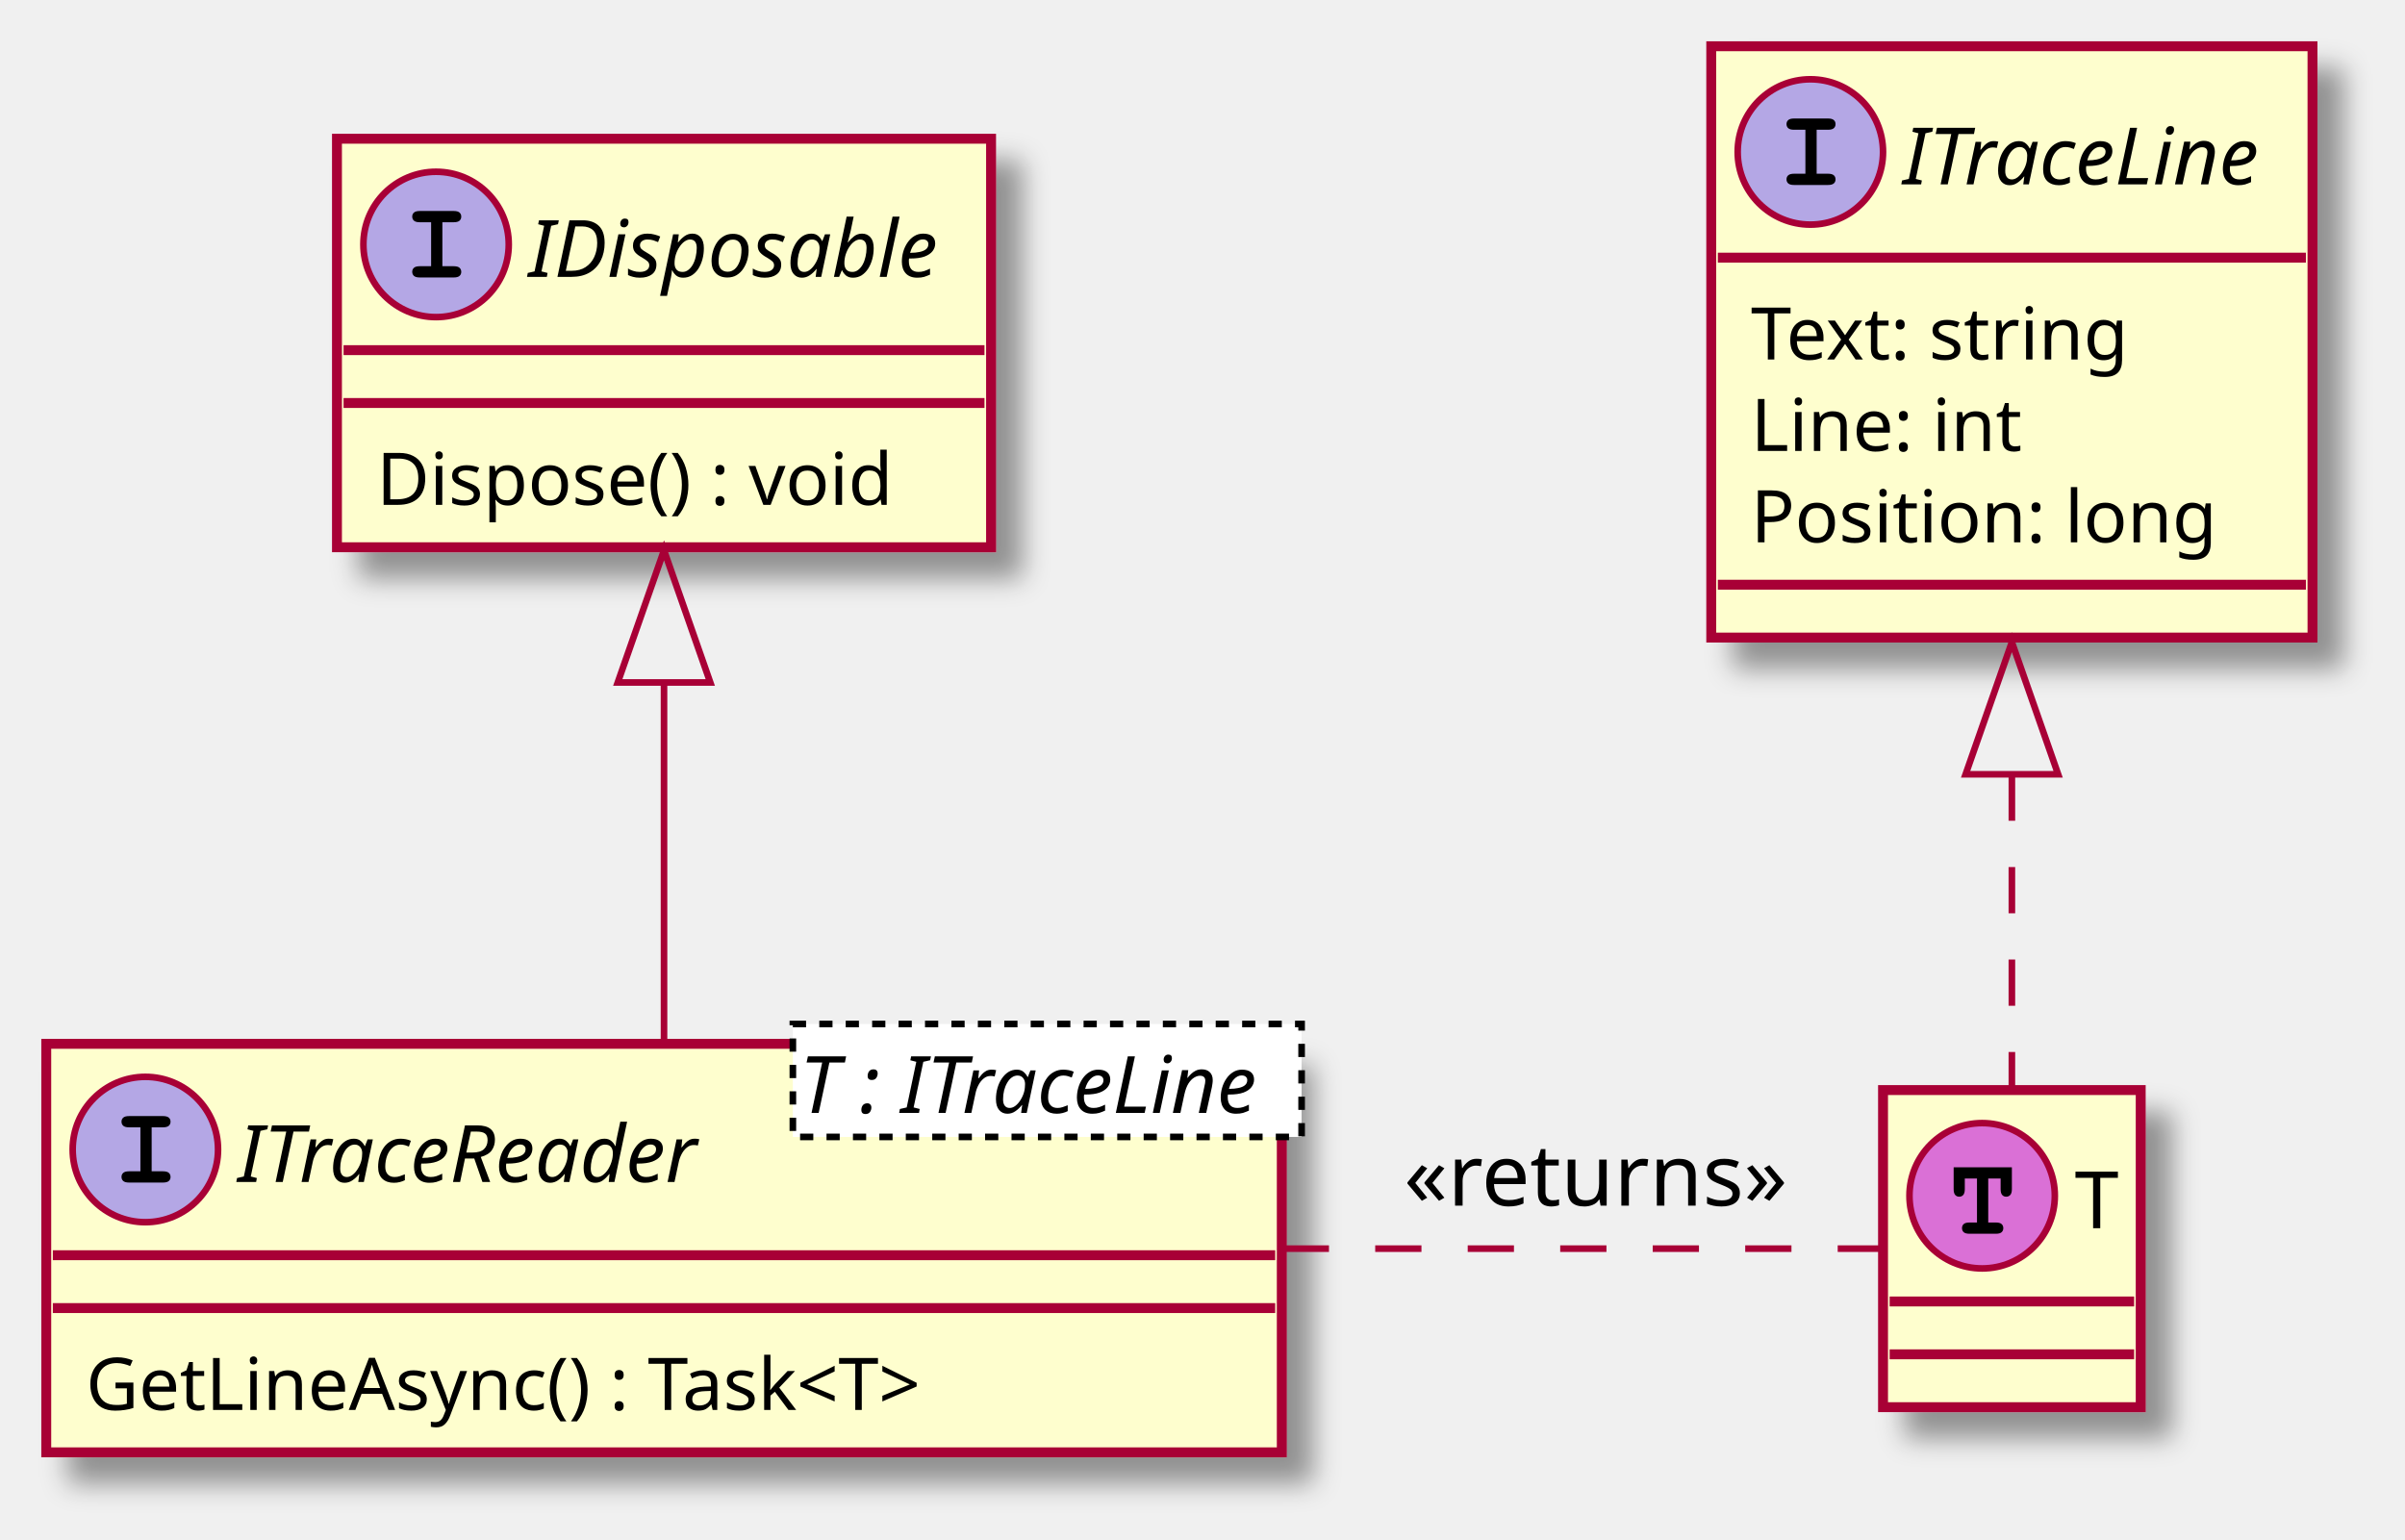
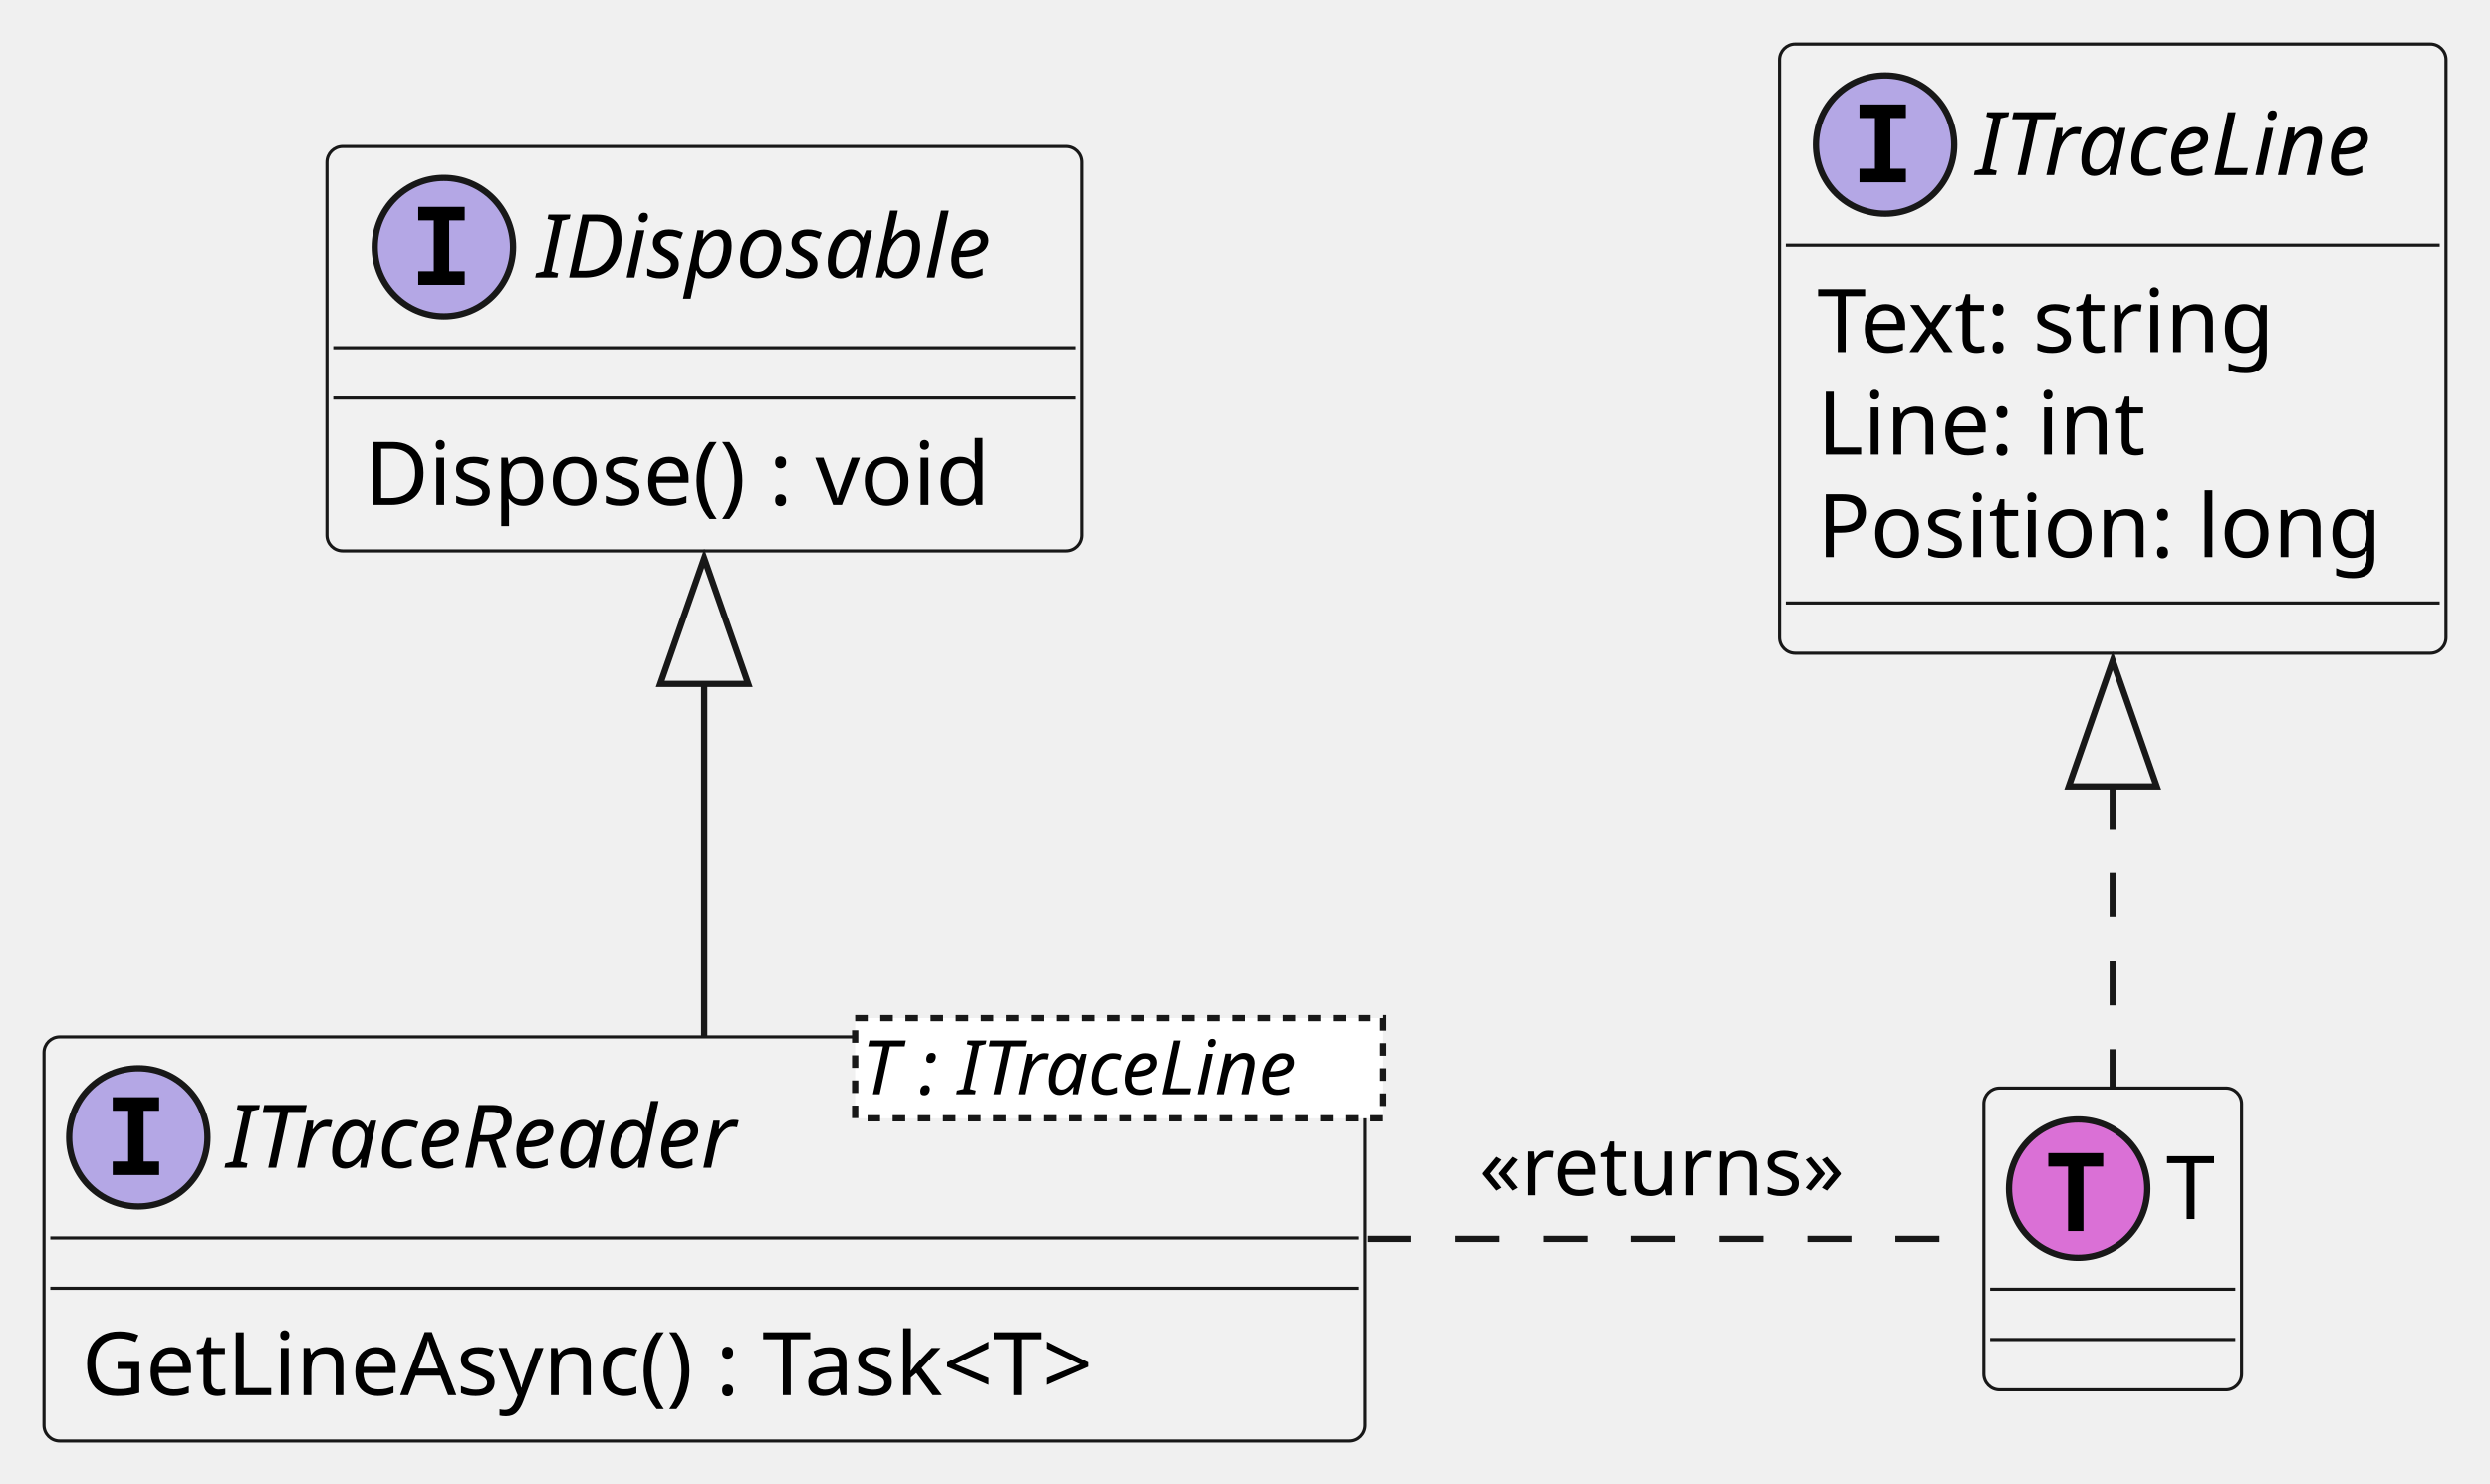
- <svg xmlns="http://www.w3.org/2000/svg" contentScriptType="application/ecmascript" contentStyleType="text/css" height="233px" preserveAspectRatio="none" style="width:364px;height:233px;background:#FFFFFF;" version="1.1" viewBox="0 0 364 233" width="364px" zoomAndPan="magnify">
-   <defs>
-     <filter height="300%" id="f7v7p87u7pf97" width="300%" x="-1" y="-1">
-       <feGaussianBlur result="blurOut" stdDeviation="2.0" />
-       <feColorMatrix in="blurOut" result="blurOut2" type="matrix" values="0 0 0 0 0 0 0 0 0 0 0 0 0 0 0 0 0 0 .4 0" />
-       <feOffset dx="4.0" dy="4.0" in="blurOut2" result="blurOut3" />
-       <feBlend in="SourceGraphic" in2="blurOut3" mode="normal" />
-     </filter>
-   </defs>
+ <svg xmlns="http://www.w3.org/2000/svg" contentStyleType="text/css" height="236px" preserveAspectRatio="none" style="width:396px;height:236px;background:#FFFFFF;" version="1.1" viewBox="0 0 396 236" width="396px" zoomAndPan="magnify">
+   <defs />
  <g>
-     <rect codeLine="1" fill="#FEFECE" filter="url(#f7v7p87u7pf97)" height="61.836" id="IDisposable" style="stroke:#A80036;stroke-width:1.5;" width="99" x="51" y="21" />
-     <ellipse cx="66" cy="37" fill="#B4A7E5" rx="11" ry="11" style="stroke:#A80036;stroke-width:1.0;" />
-     <path d="M66.953,33.641 L66.953,40.297 L68.672,40.297 Q69.281,40.297 69.547,40.531 Q69.812,40.766 69.812,41.156 Q69.812,41.531 69.547,41.766 Q69.281,42 68.672,42 L63.531,42 Q62.922,42 62.656,41.766 Q62.391,41.531 62.391,41.141 Q62.391,40.766 62.656,40.531 Q62.922,40.297 63.531,40.297 L65.25,40.297 L65.25,33.641 L63.531,33.641 Q62.922,33.641 62.656,33.406 Q62.391,33.172 62.391,32.781 Q62.391,32.406 62.656,32.172 Q62.922,31.938 63.531,31.938 L68.672,31.938 Q69.281,31.938 69.547,32.172 Q69.812,32.406 69.812,32.781 Q69.812,33.172 69.547,33.406 Q69.281,33.641 68.672,33.641 L66.953,33.641 Z " fill="#000000" />
-     <text fill="#000000" font-family="sans-serif" font-size="12" font-style="italic" lengthAdjust="spacing" textLength="67" x="80" y="41.91">IDisposable</text>
-     <line style="stroke:#A80036;stroke-width:1.5;" x1="52" x2="149" y1="53" y2="53" />
-     <line style="stroke:#A80036;stroke-width:1.5;" x1="52" x2="149" y1="61" y2="61" />
-     <text fill="#000000" font-family="sans-serif" font-size="11" lengthAdjust="spacing" textLength="76" x="57" y="76.419">Dispose() : void</text>
-     <rect codeLine="5" fill="#FEFECE" filter="url(#f7v7p87u7pf97)" height="61.836" id="ITraceReader" style="stroke:#A80036;stroke-width:1.5;" width="187" x="7" y="158" />
-     <ellipse cx="22" cy="174" fill="#B4A7E5" rx="11" ry="11" style="stroke:#A80036;stroke-width:1.0;" />
-     <path d="M22.953,170.641 L22.953,177.297 L24.672,177.297 Q25.281,177.297 25.547,177.531 Q25.812,177.766 25.812,178.156 Q25.812,178.531 25.547,178.766 Q25.281,179 24.672,179 L19.531,179 Q18.922,179 18.656,178.766 Q18.391,178.531 18.391,178.141 Q18.391,177.766 18.656,177.531 Q18.922,177.297 19.531,177.297 L21.25,177.297 L21.25,170.641 L19.531,170.641 Q18.922,170.641 18.656,170.406 Q18.391,170.172 18.391,169.781 Q18.391,169.406 18.656,169.172 Q18.922,168.938 19.531,168.938 L24.672,168.938 Q25.281,168.938 25.547,169.172 Q25.812,169.406 25.812,169.781 Q25.812,170.172 25.547,170.406 Q25.281,170.641 24.672,170.641 L22.953,170.641 Z " fill="#000000" />
-     <text fill="#000000" font-family="sans-serif" font-size="12" font-style="italic" lengthAdjust="spacing" textLength="76" x="36" y="178.91">ITraceReader</text>
-     <rect fill="#FFFFFF" height="17.094" style="stroke:#000000;stroke-width:1.0;stroke-dasharray:2.0,2.0;" width="77" x="120" y="155" />
-     <text fill="#000000" font-family="sans-serif" font-size="12" font-style="italic" lengthAdjust="spacing" textLength="75" x="121" y="168.457">T : ITraceLine</text>
-     <line style="stroke:#A80036;stroke-width:1.5;" x1="8" x2="193" y1="190" y2="190" />
-     <line style="stroke:#A80036;stroke-width:1.5;" x1="8" x2="193" y1="198" y2="198" />
-     <text fill="#000000" font-family="sans-serif" font-size="11" lengthAdjust="spacing" textLength="127" x="13" y="213.419">GetLineAsync() : Task&lt;T&gt;</text>
-     <rect codeLine="9" fill="#FEFECE" filter="url(#f7v7p87u7pf97)" height="89.508" id="ITraceLine" style="stroke:#A80036;stroke-width:1.5;" width="91" x="259" y="7" />
-     <ellipse cx="274" cy="23" fill="#B4A7E5" rx="11" ry="11" style="stroke:#A80036;stroke-width:1.0;" />
-     <path d="M274.953,19.641 L274.953,26.297 L276.672,26.297 Q277.281,26.297 277.547,26.531 Q277.812,26.766 277.812,27.156 Q277.812,27.531 277.547,27.766 Q277.281,28 276.672,28 L271.531,28 Q270.922,28 270.656,27.766 Q270.391,27.531 270.391,27.141 Q270.391,26.766 270.656,26.531 Q270.922,26.297 271.531,26.297 L273.25,26.297 L273.25,19.641 L271.531,19.641 Q270.922,19.641 270.656,19.406 Q270.391,19.172 270.391,18.781 Q270.391,18.406 270.656,18.172 Q270.922,17.938 271.531,17.938 L276.672,17.938 Q277.281,17.938 277.547,18.172 Q277.812,18.406 277.812,18.781 Q277.812,19.172 277.547,19.406 Q277.281,19.641 276.672,19.641 L274.953,19.641 Z " fill="#000000" />
-     <text fill="#000000" font-family="sans-serif" font-size="12" font-style="italic" lengthAdjust="spacing" textLength="59" x="288" y="27.91">ITraceLine</text>
-     <line style="stroke:#A80036;stroke-width:1.5;" x1="260" x2="349" y1="39" y2="39" />
-     <text fill="#000000" font-family="sans-serif" font-size="11" lengthAdjust="spacing" textLength="54" x="265" y="54.419">Text: string</text>
-     <text fill="#000000" font-family="sans-serif" font-size="11" lengthAdjust="spacing" textLength="37" x="265" y="68.255">Line: int</text>
-     <text fill="#000000" font-family="sans-serif" font-size="11" lengthAdjust="spacing" textLength="63" x="265" y="82.091">Position: long</text>
-     <line style="stroke:#A80036;stroke-width:1.5;" x1="260" x2="349" y1="88.508" y2="88.508" />
-     <rect codeLine="16" fill="#FEFECE" filter="url(#f7v7p87u7pf97)" height="48" id="T" style="stroke:#A80036;stroke-width:1.5;" width="39" x="285" y="165" />
-     <ellipse cx="300" cy="181" fill="#DA70D6" rx="11" ry="11" style="stroke:#A80036;stroke-width:1.0;" />
-     <path d="M300.922,178.391 L300.922,185.047 L302.078,185.047 Q302.688,185.047 302.945,185.281 Q303.203,185.516 303.203,185.906 Q303.203,186.281 302.945,186.516 Q302.688,186.75 302.078,186.75 L298.094,186.75 Q297.469,186.75 297.211,186.516 Q296.953,186.281 296.953,185.891 Q296.953,185.516 297.211,185.281 Q297.469,185.047 298.094,185.047 L299.219,185.047 L299.219,178.391 L297.375,178.391 L297.375,180 Q297.375,180.609 297.141,180.875 Q296.906,181.141 296.531,181.141 Q296.156,181.141 295.922,180.875 Q295.688,180.609 295.688,180 L295.688,176.688 L304.5,176.688 L304.5,180 Q304.5,180.609 304.258,180.875 Q304.016,181.141 303.641,181.141 Q303.266,181.141 303.031,180.875 Q302.797,180.609 302.797,180 L302.797,178.391 L300.922,178.391 Z " fill="#000000" />
-     <text fill="#000000" font-family="sans-serif" font-size="12" lengthAdjust="spacing" textLength="7" x="314" y="185.91">T</text>
-     <line style="stroke:#A80036;stroke-width:1.5;" x1="286" x2="323" y1="197" y2="197" />
-     <line style="stroke:#A80036;stroke-width:1.5;" x1="286" x2="323" y1="205" y2="205" />
-     <path codeLine="18" d="M100.5,103.57 C100.5,121.82 100.5,141.84 100.5,157.8 " fill="none" id="IDisposable-backto-ITraceReader" style="stroke:#A80036;stroke-width:1.0;" />
-     <polygon fill="none" points="93.5,103.3,100.5,83.3,107.5,103.3,93.5,103.3" style="stroke:#A80036;stroke-width:1.0;" />
-     <path codeLine="19" d="M194.14,189 C228.29,189 263.69,189 284.91,189 " fill="none" id="ITraceReader-T" style="stroke:#A80036;stroke-width:1.0;stroke-dasharray:7.0,7.0;" />
-     <text fill="#000000" font-family="sans-serif" font-size="13" lengthAdjust="spacing" textLength="54" x="212.5" y="182.495">«returns»</text>
-     <path codeLine="20" d="M304.5,117.24 C304.5,134.32 304.5,151.68 304.5,164.93 " fill="none" id="ITraceLine-backto-T" style="stroke:#A80036;stroke-width:1.0;stroke-dasharray:7.0,7.0;" />
-     <polygon fill="none" points="297.5,117.2,304.5,97.2,311.5,117.2,297.5,117.2" style="stroke:#A80036;stroke-width:1.0;" />
+     <g id="elem_IDisposable">
+       <rect codeLine="1" fill="#F1F1F1" height="64.297" id="IDisposable" rx="2.5" ry="2.5" style="stroke:#181818;stroke-width:0.5;" width="120" x="52" y="23.3" />
+       <ellipse cx="70.6" cy="39.3" fill="#B4A7E5" rx="11" ry="11" style="stroke:#181818;stroke-width:1.0;" />
+       <path d="M66.522,35.066 L66.522,32.909 L73.912,32.909 L73.912,35.066 L71.444,35.066 L71.444,43.144 L73.912,43.144 L73.912,45.3 L66.522,45.3 L66.522,43.144 L68.991,43.144 L68.991,35.066 L66.522,35.066 Z " fill="#000000" />
+       <text fill="#000000" font-family="sans-serif" font-size="14" font-style="italic" lengthAdjust="spacing" textLength="80" x="85.4" y="44.147">IDisposable</text>
+       <line style="stroke:#181818;stroke-width:0.5;" x1="53" x2="171" y1="55.3" y2="55.3" />
+       <line style="stroke:#181818;stroke-width:0.5;" x1="53" x2="171" y1="63.3" y2="63.3" />
+       <text fill="#000000" font-family="sans-serif" font-size="14" lengthAdjust="spacing" textLength="108" x="58" y="80.295">Dispose() : void</text>
+     </g>
+     <g id="elem_ITraceReader">
+       <rect codeLine="5" fill="#F1F1F1" height="64.297" id="ITraceReader" rx="2.5" ry="2.5" style="stroke:#181818;stroke-width:0.5;" width="210" x="7" y="164.89" />
+       <ellipse cx="22" cy="180.89" fill="#B4A7E5" rx="11" ry="11" style="stroke:#181818;stroke-width:1.0;" />
+       <path d="M17.922,176.656 L17.922,174.499 L25.312,174.499 L25.312,176.656 L22.844,176.656 L22.844,184.734 L25.312,184.734 L25.312,186.89 L17.922,186.89 L17.922,184.734 L20.391,184.734 L20.391,176.656 L17.922,176.656 Z " fill="#000000" />
+       <text fill="#000000" font-family="sans-serif" font-size="14" font-style="italic" lengthAdjust="spacing" textLength="92" x="36" y="185.737">ITraceReader</text>
+       <rect fill="#FFFFFF" height="15.969" style="stroke:#181818;stroke-width:1.0;stroke-dasharray:2.0,2.0;" width="84" x="136" y="161.89" />
+       <text fill="#000000" font-family="sans-serif" font-size="12" font-style="italic" lengthAdjust="spacing" textLength="82" x="137" y="174.029">T : ITraceLine</text>
+       <line style="stroke:#181818;stroke-width:0.5;" x1="8" x2="216" y1="196.89" y2="196.89" />
+       <line style="stroke:#181818;stroke-width:0.5;" x1="8" x2="216" y1="204.89" y2="204.89" />
+       <text fill="#000000" font-family="sans-serif" font-size="14" lengthAdjust="spacing" textLength="183" x="13" y="221.885">GetLineAsync() : Task&lt;T&gt;</text>
+     </g>
+     <g id="elem_ITraceLine">
+       <rect codeLine="9" fill="#F1F1F1" height="96.891" id="ITraceLine" rx="2.5" ry="2.5" style="stroke:#181818;stroke-width:0.5;" width="106" x="283" y="7" />
+       <ellipse cx="299.8" cy="23" fill="#B4A7E5" rx="11" ry="11" style="stroke:#181818;stroke-width:1.0;" />
+       <path d="M295.722,18.766 L295.722,16.609 L303.113,16.609 L303.113,18.766 L300.644,18.766 L300.644,26.844 L303.113,26.844 L303.113,29 L295.722,29 L295.722,26.844 L298.191,26.844 L298.191,18.766 L295.722,18.766 Z " fill="#000000" />
+       <text fill="#000000" font-family="sans-serif" font-size="14" font-style="italic" lengthAdjust="spacing" textLength="70" x="314.2" y="27.847">ITraceLine</text>
+       <line style="stroke:#181818;stroke-width:0.5;" x1="284" x2="388" y1="39" y2="39" />
+       <text fill="#000000" font-family="sans-serif" font-size="14" lengthAdjust="spacing" textLength="78" x="289" y="55.995">Text: string</text>
+       <text fill="#000000" font-family="sans-serif" font-size="14" lengthAdjust="spacing" textLength="54" x="289" y="72.292">Line: int</text>
+       <text fill="#000000" font-family="sans-serif" font-size="14" lengthAdjust="spacing" textLength="94" x="289" y="88.589">Position: long</text>
+       <line style="stroke:#181818;stroke-width:0.5;" x1="284" x2="388" y1="95.891" y2="95.891" />
+     </g>
+     <g id="elem_T">
+       <rect codeLine="16" fill="#F1F1F1" height="48" id="T" rx="2.5" ry="2.5" style="stroke:#181818;stroke-width:0.5;" width="41" x="315.5" y="173.04" />
+       <ellipse cx="330.5" cy="189.04" fill="#DA70D6" rx="11" ry="11" style="stroke:#181818;stroke-width:1.0;" />
+       <path d="M331.344,195.79 L328.891,195.79 L328.891,185.54 L325.75,185.54 L325.75,183.399 L334.484,183.399 L334.484,185.54 L331.344,185.54 L331.344,195.79 Z " fill="#000000" />
+       <text fill="#000000" font-family="sans-serif" font-size="14" lengthAdjust="spacing" textLength="9" x="344.5" y="193.887">T</text>
+       <line style="stroke:#181818;stroke-width:0.5;" x1="316.5" x2="355.5" y1="205.04" y2="205.04" />
+       <line style="stroke:#181818;stroke-width:0.5;" x1="316.5" x2="355.5" y1="213.04" y2="213.04" />
+     </g>
+     <g id="link_IDisposable_ITraceReader">
+       <path codeLine="18" d="M112,108.73 C112,127.61 112,148.31 112,164.82 " fill="none" id="IDisposable-backto-ITraceReader" style="stroke:#181818;stroke-width:1.0;" />
+       <polygon fill="none" points="105,108.78,112,88.78,119,108.78,105,108.78" style="stroke:#181818;stroke-width:1.0;" />
+     </g>
+     <g id="link_ITraceReader_T">
+       <path codeLine="19" d="M217.44,197.04 C254.43,197.04 292.38,197.04 315.07,197.04 " fill="none" id="ITraceReader-T" style="stroke:#181818;stroke-width:1.0;stroke-dasharray:7.0,7.0;" />
+       <text fill="#000000" font-family="sans-serif" font-size="13" lengthAdjust="spacing" textLength="62" x="235.25" y="190.107">«returns»</text>
+     </g>
+     <g id="link_ITraceLine_T">
+       <path codeLine="20" d="M336,124.86 C336,142.17 336,159.59 336,172.86 " fill="none" id="ITraceLine-backto-T" style="stroke:#181818;stroke-width:1.0;stroke-dasharray:7.0,7.0;" />
+       <polygon fill="none" points="329,125.1,336,105.1,343,125.1,329,125.1" style="stroke:#181818;stroke-width:1.0;" />
+     </g>
  </g>
</svg>
